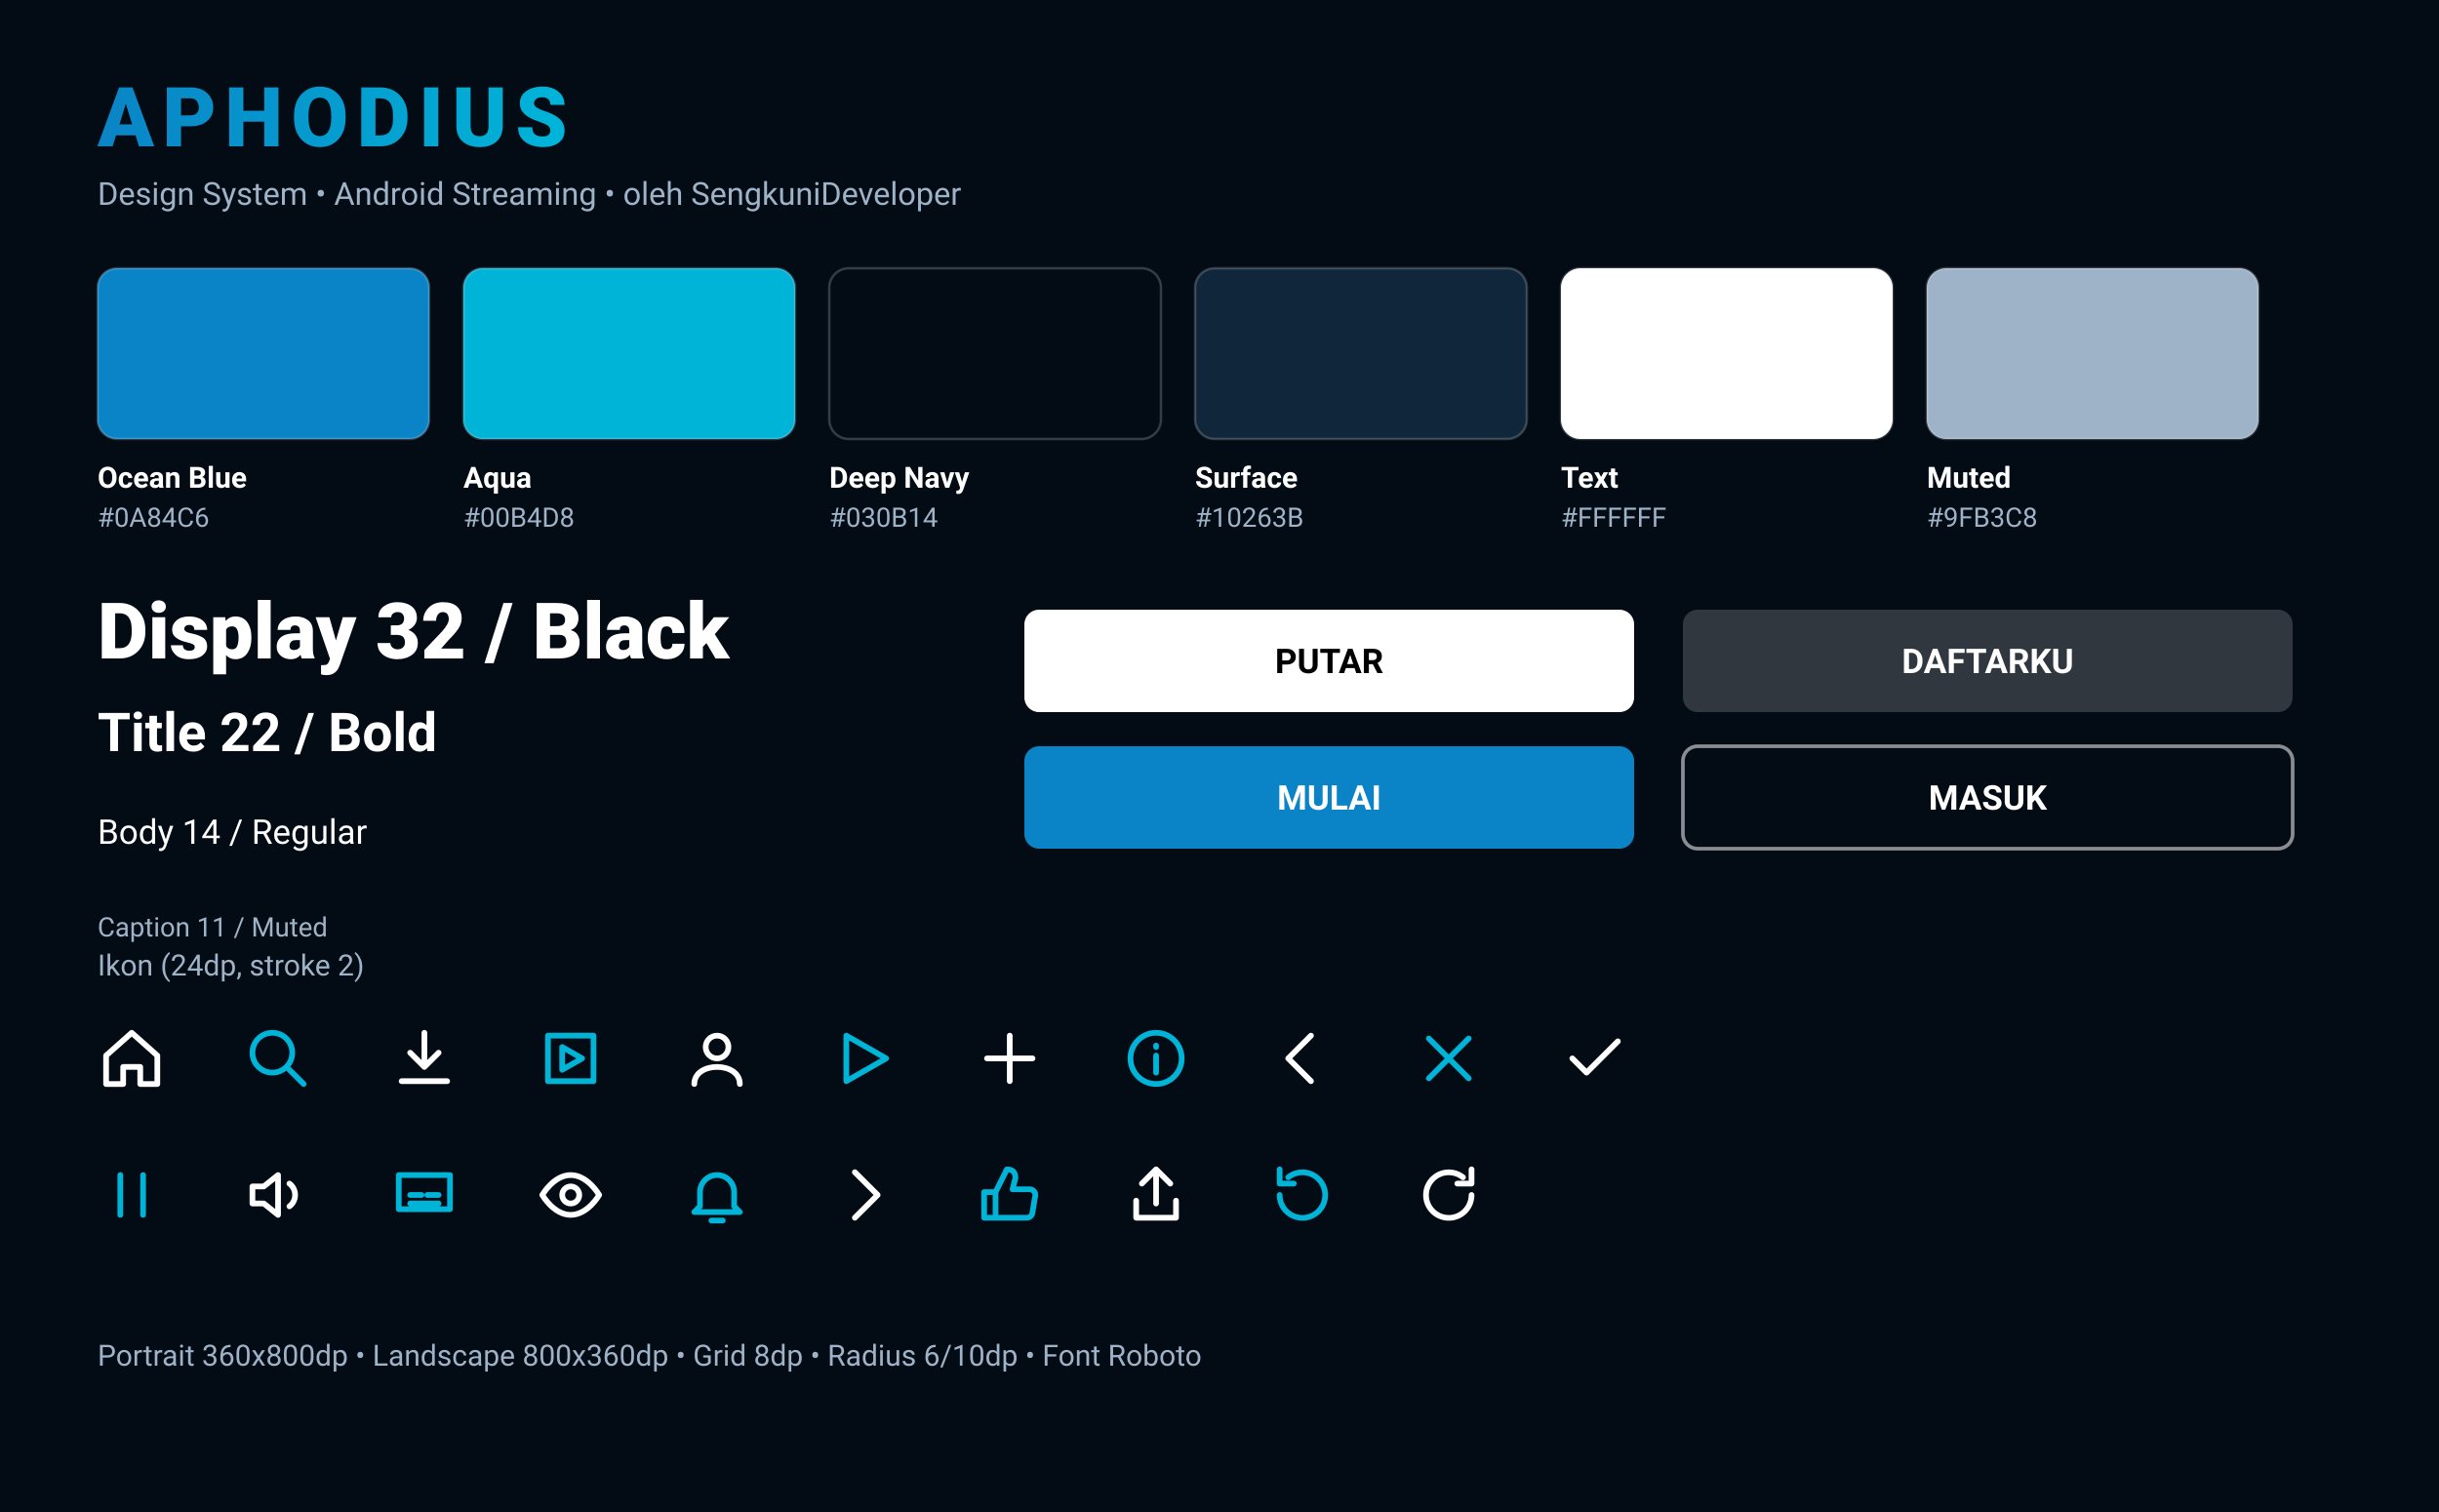
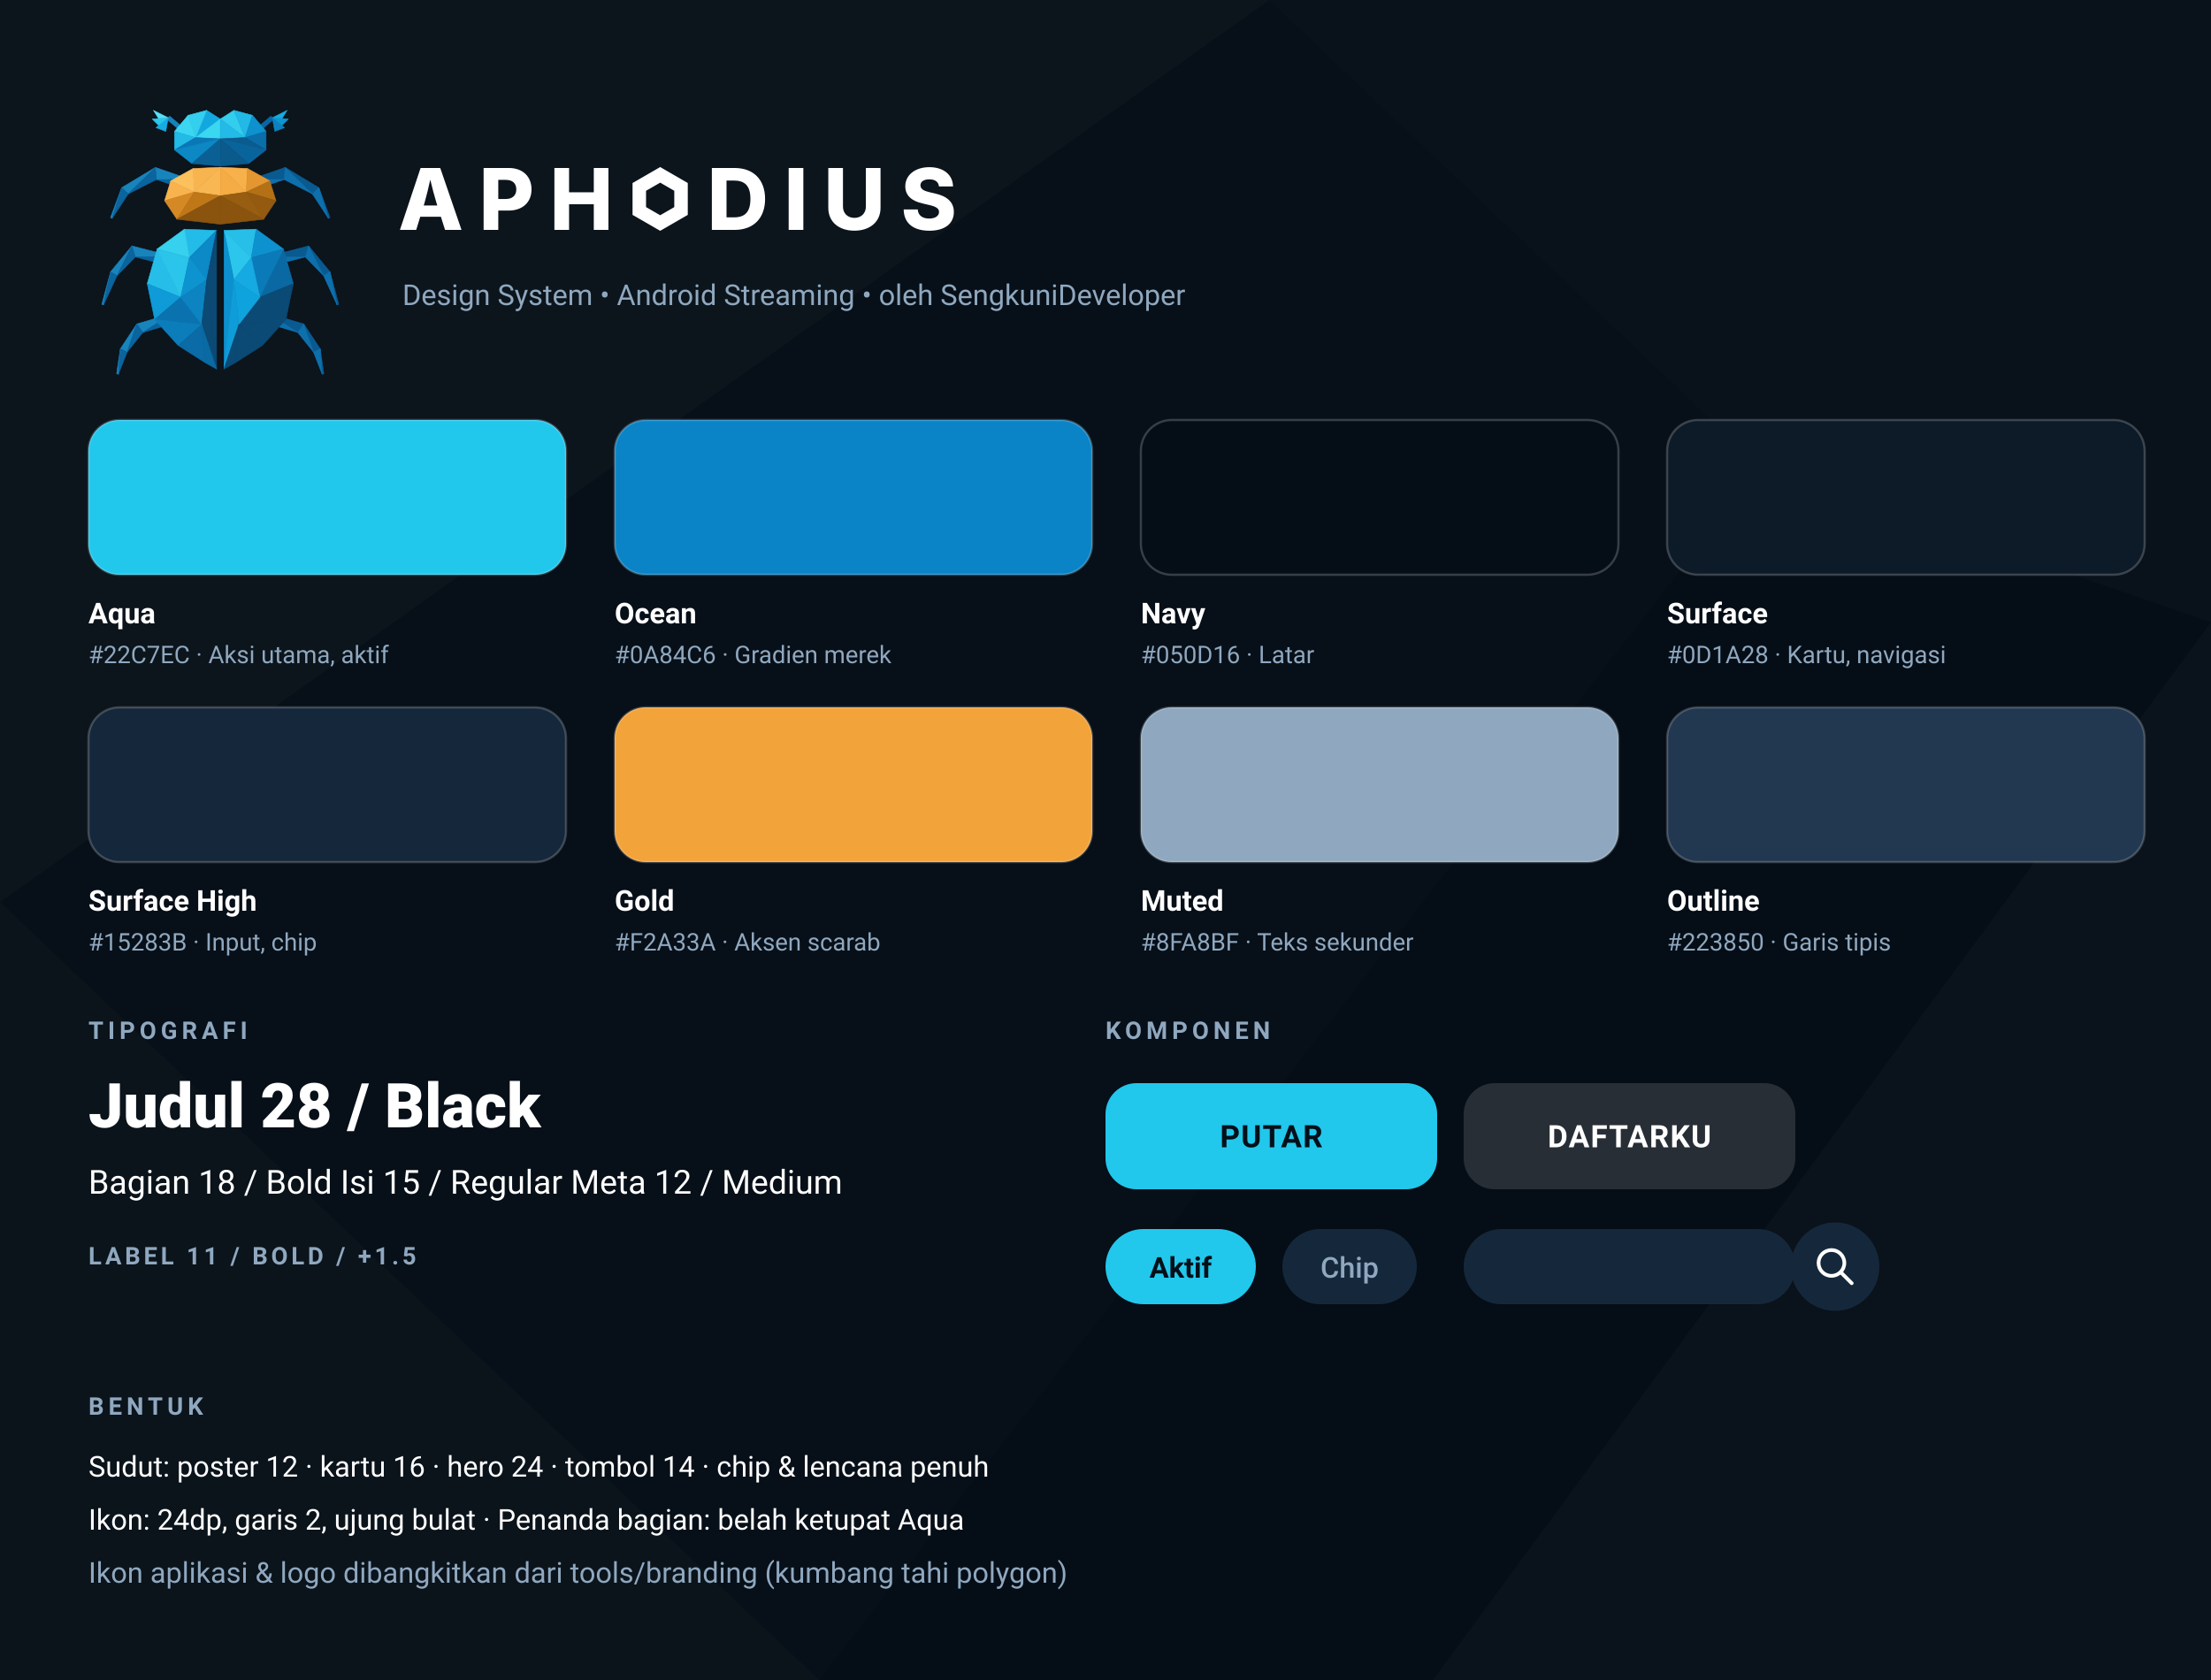
- <svg xmlns="http://www.w3.org/2000/svg" width="1000" height="620" viewBox="0 0 1000 620" font-family="Roboto, Arial, sans-serif">
-   <defs>
-     <linearGradient id="g0" x1="0" y1="0" x2="1" y2="1">
-       <stop offset="0" stop-color="#0A84C6" />
-       <stop offset="1" stop-color="#012A4A" />
-     </linearGradient>
-     <linearGradient id="g1" x1="0" y1="0" x2="1" y2="1">
-       <stop offset="0" stop-color="#00B4D8" />
-       <stop offset="1" stop-color="#03045E" />
-     </linearGradient>
-     <linearGradient id="g2" x1="0" y1="0" x2="1" y2="1">
-       <stop offset="0" stop-color="#48CAE4" />
-       <stop offset="1" stop-color="#0A3A5C" />
-     </linearGradient>
-     <linearGradient id="g3" x1="0" y1="0" x2="1" y2="1">
-       <stop offset="0" stop-color="#1B6CA8" />
-       <stop offset="1" stop-color="#05192B" />
-     </linearGradient>
-     <linearGradient id="g4" x1="0" y1="0" x2="1" y2="1">
-       <stop offset="0" stop-color="#5FA8D3" />
-       <stop offset="1" stop-color="#13405F" />
-     </linearGradient>
-     <linearGradient id="g5" x1="0" y1="0" x2="1" y2="1">
-       <stop offset="0" stop-color="#0096C7" />
-       <stop offset="1" stop-color="#020F1E" />
-     </linearGradient>
-     <linearGradient id="fv" x1="0" y1="0" x2="0" y2="1">
-       <stop offset="0" stop-color="#030B14" stop-opacity="0" />
-       <stop offset="1" stop-color="#030B14" />
-     </linearGradient>
-     <linearGradient id="fh" x1="0" y1="0" x2="1" y2="0">
-       <stop offset="0" stop-color="#030B14" />
-       <stop offset="1" stop-color="#030B14" stop-opacity="0" />
-     </linearGradient>
-     <linearGradient id="fr" x1="0" y1="0" x2="1" y2="0">
-       <stop offset="0" stop-color="#030B14" stop-opacity="0" />
-       <stop offset="1" stop-color="#030B14" />
-     </linearGradient>
-     <linearGradient id="br" x1="0" y1="0" x2="1" y2="0">
-       <stop offset="0" stop-color="#0A84C6" />
-       <stop offset="1" stop-color="#00B4D8" />
-     </linearGradient>
-     <radialGradient id="rg" cx=".5" cy=".4" r=".8">
-       <stop offset="0" stop-color="#0B4F7A" />
-       <stop offset="1" stop-color="#030B14" />
-     </radialGradient>
-   </defs>
-   <rect x="0" y="0" width="1000" height="620" rx="0" fill="#030B14" />
-   <text x="40" y="60" font-size="34" fill="url(#br)" font-weight="900" text-anchor="start" letter-spacing="3.4">APHODIUS</text>
-   <text x="40" y="84" font-size="13" fill="#9FB3C8" font-weight="400" text-anchor="start">Design System • Android Streaming • oleh SengkuniDeveloper</text>
-   <rect x="40" y="110" width="136" height="70" rx="8" fill="#0A84C6" stroke="#ffffff33" />
-   <text x="40" y="200" font-size="12" fill="#fff" font-weight="700" text-anchor="start">Ocean Blue</text>
-   <text x="40" y="216" font-size="11" fill="#9FB3C8" font-weight="400" text-anchor="start">#0A84C6</text>
-   <rect x="190" y="110" width="136" height="70" rx="8" fill="#00B4D8" stroke="#ffffff33" />
-   <text x="190" y="200" font-size="12" fill="#fff" font-weight="700" text-anchor="start">Aqua</text>
-   <text x="190" y="216" font-size="11" fill="#9FB3C8" font-weight="400" text-anchor="start">#00B4D8</text>
-   <rect x="340" y="110" width="136" height="70" rx="8" fill="#030B14" stroke="#ffffff33" />
-   <text x="340" y="200" font-size="12" fill="#fff" font-weight="700" text-anchor="start">Deep Navy</text>
-   <text x="340" y="216" font-size="11" fill="#9FB3C8" font-weight="400" text-anchor="start">#030B14</text>
-   <rect x="490" y="110" width="136" height="70" rx="8" fill="#10263B" stroke="#ffffff33" />
-   <text x="490" y="200" font-size="12" fill="#fff" font-weight="700" text-anchor="start">Surface</text>
-   <text x="490" y="216" font-size="11" fill="#9FB3C8" font-weight="400" text-anchor="start">#10263B</text>
-   <rect x="640" y="110" width="136" height="70" rx="8" fill="#FFFFFF" stroke="#ffffff33" />
-   <text x="640" y="200" font-size="12" fill="#fff" font-weight="700" text-anchor="start">Text</text>
-   <text x="640" y="216" font-size="11" fill="#9FB3C8" font-weight="400" text-anchor="start">#FFFFFF</text>
-   <rect x="790" y="110" width="136" height="70" rx="8" fill="#9FB3C8" stroke="#ffffff33" />
-   <text x="790" y="200" font-size="12" fill="#fff" font-weight="700" text-anchor="start">Muted</text>
-   <text x="790" y="216" font-size="11" fill="#9FB3C8" font-weight="400" text-anchor="start">#9FB3C8</text>
-   <text x="40" y="270" font-size="32" fill="#fff" font-weight="900" text-anchor="start">Display 32 / Black</text>
-   <text x="40" y="308" font-size="22" fill="#fff" font-weight="700" text-anchor="start">Title 22 / Bold</text>
-   <text x="40" y="346" font-size="14" fill="#fff" font-weight="400" text-anchor="start">Body 14 / Regular</text>
-   <text x="40" y="384" font-size="11" fill="#9FB3C8" font-weight="400" text-anchor="start">Caption 11 / Muted</text>
-   <rect x="420" y="250" width="250" height="42" rx="6" fill="#fff" />
-   <text x="545.0" y="276.0" font-size="14" fill="#000" font-weight="700" text-anchor="middle">PUTAR</text>
-   <rect x="690" y="250" width="250" height="42" rx="6" fill="#ffffff2e" />
-   <text x="815.0" y="276.0" font-size="14" fill="#fff" font-weight="700" text-anchor="middle">DAFTARKU</text>
-   <rect x="420" y="306" width="250" height="42" rx="6" fill="#0A84C6" />
-   <text x="545.0" y="332.0" font-size="14" fill="#fff" font-weight="700" text-anchor="middle">MULAI</text>
-   <rect x="690" y="306" width="250" height="42" rx="6" fill="none" stroke="#ffffff88" stroke-width="1.5" />
-   <text x="815.0" y="332.0" font-size="14" fill="#fff" font-weight="700" text-anchor="middle">MASUK</text>
-   <g transform="translate(40 420) scale(1.166667)">
-     <path d="M3 11l9-8 9 8v10h-6v-6H9v6H3z" fill="none" stroke="#fff" stroke-width="2" stroke-linecap="round" stroke-linejoin="round" />
+ <svg xmlns="http://www.w3.org/2000/svg" width="1000" height="760" viewBox="0 0 1000 760" font-family="Roboto, Inter, Arial, sans-serif">
+   <defs />
+   <rect x="0" y="0" width="1000" height="760" rx="0" fill="#050D16" />
+   <path d="M0.0,0.0 L574.1,0.0 L0.0,408.1Z" fill="#fff" fill-opacity="0.03" />
+   <path d="M574.1,0.0 L1000.0,0.0 L1000.0,281.5 L796.3,211.1Z" fill="#fff" fill-opacity="0.018" />
+   <path d="M0.0,408.1 L370.4,760.0 L0.0,760.0Z" fill="#fff" fill-opacity="0.025" />
+   <path d="M1000.0,281.5 L1000.0,760.0 L648.1,760.0Z" fill="#fff" fill-opacity="0.022" />
+   <path d="M0.0,408.1 L574.1,0.0 L796.3,211.1 L370.4,760.0Z" fill="#fff" fill-opacity="0.01" />
+   <g transform="translate(27.95 31.43) scale(0.28)">
+     <path d="M206.94,177.5 L151.13,158.17 L152.87,177.83Z" fill="#1884BC" stroke="#1884BC" stroke-width="0.8" stroke-linejoin="round" />
+     <path d="M305.06,177.5 L360.87,158.17 L359.13,177.83Z" fill="#095A90" stroke="#095A90" stroke-width="0.8" stroke-linejoin="round" />
+     <path d="M206.94,177.5 L152.87,177.83 L201.06,194.5Z" fill="#0A649E" stroke="#0A649E" stroke-width="0.8" stroke-linejoin="round" />
+     <path d="M305.06,177.5 L359.13,177.83 L310.94,194.5Z" fill="#0D70AD" stroke="#0D70AD" stroke-width="0.8" stroke-linejoin="round" />
+     <path d="M151.13,158.17 L96.7,190.94 L107.3,201.06Z" fill="#1884BC" stroke="#1884BC" stroke-width="0.8" stroke-linejoin="round" />
+     <path d="M360.87,158.17 L415.3,190.94 L404.7,201.06Z" fill="#095A90" stroke="#095A90" stroke-width="0.8" stroke-linejoin="round" />
+     <path d="M151.13,158.17 L107.3,201.06 L152.87,177.83Z" fill="#0A649E" stroke="#0A649E" stroke-width="0.8" stroke-linejoin="round" />
+     <path d="M360.87,158.17 L404.7,201.06 L359.13,177.83Z" fill="#0D70AD" stroke="#0D70AD" stroke-width="0.8" stroke-linejoin="round" />
+     <path d="M96.7,190.94 L78.66,239.33 L81.34,240.67Z" fill="#1884BC" stroke="#1884BC" stroke-width="0.8" stroke-linejoin="round" />
+     <path d="M415.3,190.94 L433.34,239.33 L430.66,240.67Z" fill="#095A90" stroke="#095A90" stroke-width="0.8" stroke-linejoin="round" />
+     <path d="M96.7,190.94 L81.34,240.67 L107.3,201.06Z" fill="#0A649E" stroke="#0A649E" stroke-width="0.8" stroke-linejoin="round" />
+     <path d="M415.3,190.94 L430.66,240.67 L404.7,201.06Z" fill="#0D70AD" stroke="#0D70AD" stroke-width="0.8" stroke-linejoin="round" />
+     <path d="M180,302.25 L113.27,285.03 L118.73,302.97Z" fill="#1884BC" stroke="#1884BC" stroke-width="0.8" stroke-linejoin="round" />
+     <path d="M332,302.25 L398.73,285.03 L393.27,302.97Z" fill="#095A90" stroke="#095A90" stroke-width="0.8" stroke-linejoin="round" />
+     <path d="M180,302.25 L118.73,302.97 L176,317.75Z" fill="#0A649E" stroke="#0A649E" stroke-width="0.8" stroke-linejoin="round" />
+     <path d="M332,302.25 L393.27,302.97 L336,317.75Z" fill="#0D70AD" stroke="#0D70AD" stroke-width="0.8" stroke-linejoin="round" />
+     <path d="M113.27,285.03 L78.75,326.88 L89.25,333.12Z" fill="#1884BC" stroke="#1884BC" stroke-width="0.8" stroke-linejoin="round" />
+     <path d="M398.73,285.03 L433.25,326.88 L422.75,333.12Z" fill="#095A90" stroke="#095A90" stroke-width="0.8" stroke-linejoin="round" />
+     <path d="M113.27,285.03 L89.25,333.12 L118.73,302.97Z" fill="#0A649E" stroke="#0A649E" stroke-width="0.8" stroke-linejoin="round" />
+     <path d="M398.73,285.03 L422.75,333.12 L393.27,302.97Z" fill="#0D70AD" stroke="#0D70AD" stroke-width="0.8" stroke-linejoin="round" />
+     <path d="M78.75,326.88 L64.59,379.49 L67.41,380.51Z" fill="#1884BC" stroke="#1884BC" stroke-width="0.8" stroke-linejoin="round" />
+     <path d="M433.25,326.88 L447.41,379.49 L444.59,380.51Z" fill="#095A90" stroke="#095A90" stroke-width="0.8" stroke-linejoin="round" />
+     <path d="M78.75,326.88 L67.41,380.51 L89.25,333.12Z" fill="#0A649E" stroke="#0A649E" stroke-width="0.8" stroke-linejoin="round" />
+     <path d="M433.25,326.88 L444.59,380.51 L422.75,333.12Z" fill="#0D70AD" stroke="#0D70AD" stroke-width="0.8" stroke-linejoin="round" />
+     <path d="M177.73,394.33 L121.11,411.1 L130.89,424.9Z" fill="#1884BC" stroke="#1884BC" stroke-width="0.8" stroke-linejoin="round" />
+     <path d="M334.27,394.33 L390.89,411.1 L381.11,424.9Z" fill="#095A90" stroke="#095A90" stroke-width="0.8" stroke-linejoin="round" />
+     <path d="M177.73,394.33 L130.89,424.9 L182.27,409.67Z" fill="#0A649E" stroke="#0A649E" stroke-width="0.8" stroke-linejoin="round" />
+     <path d="M334.27,394.33 L381.11,424.9 L329.73,409.67Z" fill="#0D70AD" stroke="#0D70AD" stroke-width="0.8" stroke-linejoin="round" />
+     <path d="M121.11,411.1 L94.48,451.39 L105.52,456.61Z" fill="#1884BC" stroke="#1884BC" stroke-width="0.8" stroke-linejoin="round" />
+     <path d="M390.89,411.1 L417.52,451.39 L406.48,456.61Z" fill="#095A90" stroke="#095A90" stroke-width="0.8" stroke-linejoin="round" />
+     <path d="M121.11,411.1 L105.52,456.61 L130.89,424.9Z" fill="#0A649E" stroke="#0A649E" stroke-width="0.8" stroke-linejoin="round" />
+     <path d="M390.89,411.1 L406.48,456.61 L381.11,424.9Z" fill="#0D70AD" stroke="#0D70AD" stroke-width="0.8" stroke-linejoin="round" />
+     <path d="M94.48,451.39 L88.55,491.62 L91.45,492.38Z" fill="#1884BC" stroke="#1884BC" stroke-width="0.8" stroke-linejoin="round" />
+     <path d="M417.52,451.39 L423.45,491.62 L420.55,492.38Z" fill="#095A90" stroke="#095A90" stroke-width="0.8" stroke-linejoin="round" />
+     <path d="M94.48,451.39 L91.45,492.38 L105.52,456.61Z" fill="#0A649E" stroke="#0A649E" stroke-width="0.8" stroke-linejoin="round" />
+     <path d="M417.52,451.39 L420.55,492.38 L406.48,456.61Z" fill="#0D70AD" stroke="#0D70AD" stroke-width="0.8" stroke-linejoin="round" />
+     <path d="M200.26,97.33 L174.26,75.33 L169.74,80.67 L195.74,102.67Z" fill="#1782BA" stroke="#1782BA" stroke-width="0.8" stroke-linejoin="round" />
+     <path d="M311.74,97.33 L337.74,75.33 L342.26,80.67 L316.26,102.67Z" fill="#0A66A2" stroke="#0A66A2" stroke-width="0.8" stroke-linejoin="round" />
+     <path d="M172,78 L148,66 L158,82Z" fill="#5BDEF5" stroke="#5BDEF5" stroke-width="0.8" stroke-linejoin="round" />
+     <path d="M340,78 L364,66 L354,82Z" fill="#17ACE1" stroke="#17ACE1" stroke-width="0.8" stroke-linejoin="round" />
+     <path d="M172,78 L146,80 L160,94Z" fill="#2DC6EB" stroke="#2DC6EB" stroke-width="0.8" stroke-linejoin="round" />
+     <path d="M340,78 L366,80 L352,94Z" fill="#0E96D2" stroke="#0E96D2" stroke-width="0.8" stroke-linejoin="round" />
+     <path d="M172,78 L152,94 L168,100Z" fill="#17ACE1" stroke="#17ACE1" stroke-width="0.8" stroke-linejoin="round" />
+     <path d="M340,78 L360,94 L344,100Z" fill="#0B81BF" stroke="#0B81BF" stroke-width="0.8" stroke-linejoin="round" />
+     <path d="M250,260 L198,258 L206,304Z" fill="#23BBE7" stroke="#23BBE7" stroke-width="0.8" stroke-linejoin="round" />
+     <path d="M198,258 L154,290 L206,304Z" fill="#36D1EF" stroke="#36D1EF" stroke-width="0.8" stroke-linejoin="round" />
+     <path d="M154,290 L138,346 L192,368Z" fill="#26BEE8" stroke="#26BEE8" stroke-width="0.8" stroke-linejoin="round" />
+     <path d="M154,290 L206,304 L192,368Z" fill="#2BC4EA" stroke="#2BC4EA" stroke-width="0.8" stroke-linejoin="round" />
+     <path d="M250,260 L206,304 L234,340Z" fill="#0C89C7" stroke="#0C89C7" stroke-width="0.8" stroke-linejoin="round" />
+     <path d="M206,304 L192,368 L234,340Z" fill="#0D94D0" stroke="#0D94D0" stroke-width="0.8" stroke-linejoin="round" />
+     <path d="M138,346 L150,404 L192,368Z" fill="#0E9BD7" stroke="#0E9BD7" stroke-width="0.8" stroke-linejoin="round" />
+     <path d="M192,368 L150,404 L226,412Z" fill="#0A72AF" stroke="#0A72AF" stroke-width="0.8" stroke-linejoin="round" />
+     <path d="M192,368 L226,412 L234,340Z" fill="#0C84C2" stroke="#0C84C2" stroke-width="0.8" stroke-linejoin="round" />
+     <path d="M250,260 L234,340 L250,484Z" fill="#0A4A75" stroke="#0A4A75" stroke-width="0.8" stroke-linejoin="round" />
+     <path d="M234,340 L226,412 L250,484Z" fill="#0A4A75" stroke="#0A4A75" stroke-width="0.8" stroke-linejoin="round" />
+     <path d="M226,412 L150,404 L188,446Z" fill="#0B7DBB" stroke="#0B7DBB" stroke-width="0.8" stroke-linejoin="round" />
+     <path d="M226,412 L188,446 L232,474Z" fill="#0A6BA6" stroke="#0A6BA6" stroke-width="0.8" stroke-linejoin="round" />
+     <path d="M226,412 L232,474 L250,484Z" fill="#0A6AA4" stroke="#0A6AA4" stroke-width="0.8" stroke-linejoin="round" />
+     <path d="M262,260 L314,258 L306,304Z" fill="#27BFE8" stroke="#27BFE8" stroke-width="0.8" stroke-linejoin="round" />
+     <path d="M314,258 L358,290 L306,304Z" fill="#0D92CF" stroke="#0D92CF" stroke-width="0.8" stroke-linejoin="round" />
+     <path d="M358,290 L374,346 L320,368Z" fill="#0A68A2" stroke="#0A68A2" stroke-width="0.8" stroke-linejoin="round" />
+     <path d="M358,290 L306,304 L320,368Z" fill="#0B7AB8" stroke="#0B7AB8" stroke-width="0.8" stroke-linejoin="round" />
+     <path d="M262,260 L306,304 L278,340Z" fill="#2CC5EB" stroke="#2CC5EB" stroke-width="0.8" stroke-linejoin="round" />
+     <path d="M306,304 L320,368 L278,340Z" fill="#15AAE1" stroke="#15AAE1" stroke-width="0.8" stroke-linejoin="round" />
+     <path d="M374,346 L362,404 L320,368Z" fill="#0A4A75" stroke="#0A4A75" stroke-width="0.8" stroke-linejoin="round" />
+     <path d="M320,368 L362,404 L286,412Z" fill="#0A4A75" stroke="#0A4A75" stroke-width="0.8" stroke-linejoin="round" />
+     <path d="M320,368 L286,412 L278,340Z" fill="#0FA3DE" stroke="#0FA3DE" stroke-width="0.8" stroke-linejoin="round" />
+     <path d="M262,260 L278,340 L262,484Z" fill="#0D91CE" stroke="#0D91CE" stroke-width="0.8" stroke-linejoin="round" />
+     <path d="M278,340 L286,412 L262,484Z" fill="#0E9DD9" stroke="#0E9DD9" stroke-width="0.8" stroke-linejoin="round" />
+     <path d="M286,412 L362,404 L324,446Z" fill="#0A4A75" stroke="#0A4A75" stroke-width="0.8" stroke-linejoin="round" />
+     <path d="M286,412 L324,446 L280,474Z" fill="#0A4A75" stroke="#0A4A75" stroke-width="0.8" stroke-linejoin="round" />
+     <path d="M286,412 L280,474 L262,484Z" fill="#0A4A75" stroke="#0A4A75" stroke-width="0.8" stroke-linejoin="round" />
+     <path d="M256,80 L234,66 L216,110Z" fill="#13A7E0" stroke="#13A7E0" stroke-width="0.8" stroke-linejoin="round" />
+     <path d="M234,66 L204,74 L216,110Z" fill="#34CFEF" stroke="#34CFEF" stroke-width="0.8" stroke-linejoin="round" />
+     <path d="M204,74 L182,100 L216,110Z" fill="#3BD7F2" stroke="#3BD7F2" stroke-width="0.8" stroke-linejoin="round" />
+     <path d="M182,100 L182,130 L216,110Z" fill="#22BAE6" stroke="#22BAE6" stroke-width="0.8" stroke-linejoin="round" />
+     <path d="M256,80 L216,110 L256,112Z" fill="#3BD7F1" stroke="#3BD7F1" stroke-width="0.8" stroke-linejoin="round" />
+     <path d="M216,110 L182,130 L256,112Z" fill="#0A77B6" stroke="#0A77B6" stroke-width="0.8" stroke-linejoin="round" />
+     <path d="M182,130 L210,152 L256,112Z" fill="#0C88C5" stroke="#0C88C5" stroke-width="0.8" stroke-linejoin="round" />
+     <path d="M210,152 L256,156 L256,112Z" fill="#0A6095" stroke="#0A6095" stroke-width="0.8" stroke-linejoin="round" />
+     <path d="M256,80 L278,66 L296,110Z" fill="#33CDEE" stroke="#33CDEE" stroke-width="0.8" stroke-linejoin="round" />
+     <path d="M278,66 L308,74 L296,110Z" fill="#22B9E6" stroke="#22B9E6" stroke-width="0.8" stroke-linejoin="round" />
+     <path d="M308,74 L330,100 L296,110Z" fill="#0D92CF" stroke="#0D92CF" stroke-width="0.8" stroke-linejoin="round" />
+     <path d="M330,100 L330,130 L296,110Z" fill="#0A6EAA" stroke="#0A6EAA" stroke-width="0.8" stroke-linejoin="round" />
+     <path d="M256,80 L296,110 L256,112Z" fill="#23BAE7" stroke="#23BAE7" stroke-width="0.8" stroke-linejoin="round" />
+     <path d="M296,110 L330,130 L256,112Z" fill="#0A5B8E" stroke="#0A5B8E" stroke-width="0.8" stroke-linejoin="round" />
+     <path d="M330,130 L302,152 L256,112Z" fill="#0A649C" stroke="#0A649C" stroke-width="0.8" stroke-linejoin="round" />
+     <path d="M302,152 L256,156 L256,112Z" fill="#0A5A8C" stroke="#0A5A8C" stroke-width="0.8" stroke-linejoin="round" />
+     <path d="M256,158 L212,160 L214,198Z" fill="#F8B44E" stroke="#F8B44E" stroke-width="0.8" stroke-linejoin="round" />
+     <path d="M212,160 L176,180 L214,198Z" fill="#FCC05D" stroke="#FCC05D" stroke-width="0.8" stroke-linejoin="round" />
+     <path d="M176,180 L166,212 L214,198Z" fill="#F8B34E" stroke="#F8B34E" stroke-width="0.8" stroke-linejoin="round" />
+     <path d="M166,212 L186,242 L214,198Z" fill="#D58925" stroke="#D58925" stroke-width="0.8" stroke-linejoin="round" />
+     <path d="M256,158 L214,198 L256,204Z" fill="#F9B753" stroke="#F9B753" stroke-width="0.8" stroke-linejoin="round" />
+     <path d="M214,198 L186,242 L256,204Z" fill="#C07717" stroke="#C07717" stroke-width="0.8" stroke-linejoin="round" />
+     <path d="M186,242 L256,250 L256,204Z" fill="#8A540E" stroke="#8A540E" stroke-width="0.8" stroke-linejoin="round" />
+     <path d="M256,158 L300,160 L298,198Z" fill="#F7B04A" stroke="#F7B04A" stroke-width="0.8" stroke-linejoin="round" />
+     <path d="M300,160 L336,180 L298,198Z" fill="#E49630" stroke="#E49630" stroke-width="0.8" stroke-linejoin="round" />
+     <path d="M336,180 L346,212 L298,198Z" fill="#B47015" stroke="#B47015" stroke-width="0.8" stroke-linejoin="round" />
+     <path d="M346,212 L326,242 L298,198Z" fill="#935A10" stroke="#935A10" stroke-width="0.8" stroke-linejoin="round" />
+     <path d="M256,158 L298,198 L256,204Z" fill="#F5AC45" stroke="#F5AC45" stroke-width="0.8" stroke-linejoin="round" />
+     <path d="M298,198 L326,242 L256,204Z" fill="#975D10" stroke="#975D10" stroke-width="0.8" stroke-linejoin="round" />
+     <path d="M326,242 L256,250 L256,204Z" fill="#8A540E" stroke="#8A540E" stroke-width="0.8" stroke-linejoin="round" />
  </g>
-   <g transform="translate(100 420) scale(1.166667)">
-     <path d="M10 3a7 7 0 100 14 7 7 0 000-14zM21 21l-6-6" fill="none" stroke="#00B4D8" stroke-width="2" stroke-linecap="round" stroke-linejoin="round" />
+   <g transform="translate(180 104.0) scale(0.3849)" fill="#fff">
+     <path d="M2.29 0H21.44L26.17 -15.48H50.39L55.32 0H74.66L49.66 -72.75H26.56ZM30.22 -28.66 31.2 -31.79C33.59 -40.04 35.74 -49.22 37.94 -59.03C40.28 -49.27 42.68 -40.09 45.21 -31.79L46.19 -28.66Z" />
+     <path d="M100.62 0H117.85V-22.71H129.91C146.61 -22.71 156.92 -32.62 156.92 -47.61C156.92 -62.5 146.81 -72.75 130.4 -72.75H100.62ZM117.85 -36.33V-58.79H126.74C134.85 -58.79 139.04 -54.44 139.04 -47.61C139.04 -40.87 134.85 -36.33 126.79 -36.33Z" />
+     <path d="M183.8 0H201.04V-30.13H230.09V0H247.28V-72.75H230.09V-44.19H201.04V-72.75H183.8Z" />
+     <path d="M308.08,-73.85 L340.53,-55.11 L340.53,-17.64 L308.08,1.09 L275.63,-17.64 L275.63,-55.11ZM291.49,-45.96 L291.49,-26.8 L308.08,-17.22 L324.67,-26.8 L324.67,-45.96 L308.08,-55.53Z" />
+     <path d="M395.59 0C417.71 0 431.38 -13.67 431.38 -36.38C431.38 -59.08 417.71 -72.75 395.59 -72.75H368.83V0ZM386.06 -14.75V-58.01H394.61C407.35 -58.01 414.14 -52.15 414.14 -36.38C414.14 -20.61 407.35 -14.75 394.85 -14.75Z" />
+     <path d="M476.33 -72.75H459.09V0H476.33Z" />
+     <path d="M536.32 0.93C554.63 0.93 567.04 -9.57 567.04 -25.83V-72.75H549.8V-27.25C549.8 -19.58 544.38 -14.11 536.32 -14.11C528.36 -14.11 522.89 -19.58 522.89 -27.25V-72.75H505.66V-25.83C505.66 -9.57 517.91 0.93 536.32 0.93Z" />
+     <path d="M624.44 0.98C642.46 0.98 653.2 -7.28 653.2 -21.09C653.2 -32.71 645.05 -39.75 630.98 -42.82L624.68 -44.29C618.19 -45.75 613.94 -47.9 613.94 -52.39C613.94 -56.45 617.51 -59.42 624.39 -59.42C631.32 -59.42 635.18 -56.35 635.67 -51.07H652.22C652.03 -64.55 641.29 -73.73 624.44 -73.73C607.94 -73.73 596.12 -64.7 596.12 -51.22C596.12 -40.28 603.74 -33.98 616.29 -31.1L624 -29.3C631.96 -27.49 635.77 -25.29 635.77 -21.14C635.77 -16.5 631.37 -13.33 624.24 -13.33C616.38 -13.33 611.16 -16.94 610.77 -24.02H594.22C594.51 -7.23 606.23 0.98 624.44 0.98Z" />
  </g>
-   <g transform="translate(160 420) scale(1.166667)">
-     <path d="M12 3v12m-5-5l5 5 5-5M4 20h16" fill="none" stroke="#fff" stroke-width="2" stroke-linecap="round" stroke-linejoin="round" />
-   </g>
-   <g transform="translate(220 420) scale(1.166667)">
-     <path d="M4 4h16v16H4zM9 8l7 4-7 4z" fill="none" stroke="#00B4D8" stroke-width="2" stroke-linecap="round" stroke-linejoin="round" />
-   </g>
-   <g transform="translate(280 420) scale(1.166667)">
-     <path d="M12 12a4 4 0 100-8 4 4 0 000 8zM4 21c0-4 4-6 8-6s8 2 8 6" fill="none" stroke="#fff" stroke-width="2" stroke-linecap="round" stroke-linejoin="round" />
-   </g>
-   <g transform="translate(340 420) scale(1.166667)">
-     <path d="M6 4l14 8-14 8z" fill="none" stroke="#00B4D8" stroke-width="2" stroke-linecap="round" stroke-linejoin="round" />
-   </g>
-   <g transform="translate(400 420) scale(1.166667)">
-     <path d="M12 4v16M4 12h16" fill="none" stroke="#fff" stroke-width="2" stroke-linecap="round" stroke-linejoin="round" />
-   </g>
-   <g transform="translate(460 420) scale(1.166667)">
-     <path d="M12 3a9 9 0 100 18 9 9 0 000-18zM12 11v6M12 7.5v.5" fill="none" stroke="#00B4D8" stroke-width="2" stroke-linecap="round" stroke-linejoin="round" />
-   </g>
-   <g transform="translate(520 420) scale(1.166667)">
-     <path d="M15 4l-8 8 8 8" fill="none" stroke="#fff" stroke-width="2" stroke-linecap="round" stroke-linejoin="round" />
-   </g>
-   <g transform="translate(580 420) scale(1.166667)">
-     <path d="M5 5l14 14M19 5L5 19" fill="none" stroke="#00B4D8" stroke-width="2" stroke-linecap="round" stroke-linejoin="round" />
-   </g>
-   <g transform="translate(640 420) scale(1.166667)">
-     <path d="M4 12l5 5 11-11" fill="none" stroke="#fff" stroke-width="2" stroke-linecap="round" stroke-linejoin="round" />
-   </g>
-   <g transform="translate(40 476) scale(1.166667)">
-     <path d="M8 5v14M16 5v14" fill="none" stroke="#00B4D8" stroke-width="2" stroke-linecap="round" stroke-linejoin="round" />
-   </g>
-   <g transform="translate(100 476) scale(1.166667)">
-     <path d="M3 9h4l5-4v14l-5-4H3zM16 8a5 5 0 010 8" fill="none" stroke="#fff" stroke-width="2" stroke-linecap="round" stroke-linejoin="round" />
-   </g>
-   <g transform="translate(160 476) scale(1.166667)">
-     <path d="M3 5h18v12H3zM7 12h4M13 12h4M7 15h10" fill="none" stroke="#00B4D8" stroke-width="2" stroke-linecap="round" stroke-linejoin="round" />
-   </g>
-   <g transform="translate(220 476) scale(1.166667)">
-     <path d="M2 12s4-7 10-7 10 7 10 7-4 7-10 7S2 12 2 12zM12 15a3 3 0 100-6 3 3 0 000 6z" fill="none" stroke="#fff" stroke-width="2" stroke-linecap="round" stroke-linejoin="round" />
-   </g>
-   <g transform="translate(280 476) scale(1.166667)">
-     <path d="M6 16V11a6 6 0 1112 0v5l2 2H4zM10 21h4" fill="none" stroke="#00B4D8" stroke-width="2" stroke-linecap="round" stroke-linejoin="round" />
-   </g>
-   <g transform="translate(340 476) scale(1.166667)">
-     <path d="M9 4l8 8-8 8" fill="none" stroke="#fff" stroke-width="2" stroke-linecap="round" stroke-linejoin="round" />
-   </g>
-   <g transform="translate(400 476) scale(1.166667)">
-     <path d="M7 11v9H3v-9zM7 11l4-8c2 0 3 1 3 3l-1 4h6a2 2 0 012 2l-1 6a2 2 0 01-2 2H7" fill="none" stroke="#00B4D8" stroke-width="2" stroke-linecap="round" stroke-linejoin="round" />
-   </g>
-   <g transform="translate(460 476) scale(1.166667)">
-     <path d="M12 3v12M7 8l5-5 5 5M5 14v6h14v-6" fill="none" stroke="#fff" stroke-width="2" stroke-linecap="round" stroke-linejoin="round" />
-   </g>
-   <g transform="translate(520 476) scale(1.166667)">
-     <path d="M4 12a8 8 0 103-6.2M4 3v5h5" fill="none" stroke="#00B4D8" stroke-width="2" stroke-linecap="round" stroke-linejoin="round" />
-   </g>
-   <g transform="translate(580 476) scale(1.166667)">
-     <path d="M20 12a8 8 0 11-3-6.2M20 3v5h-5" fill="none" stroke="#fff" stroke-width="2" stroke-linecap="round" stroke-linejoin="round" />
-   </g>
-   <text x="40" y="400" font-size="12" fill="#9FB3C8" font-weight="400" text-anchor="start">Ikon (24dp, stroke 2)</text>
-   <text x="40" y="560" font-size="12" fill="#9FB3C8" font-weight="400" text-anchor="start">Portrait 360x800dp • Landscape 800x360dp • Grid 8dp • Radius 6/10dp • Font Roboto</text>
+   <text x="182" y="138" font-size="13" fill="#8FA8BF" font-weight="400" text-anchor="start" letter-spacing="0">Design System • Android Streaming • oleh SengkuniDeveloper</text>
+   <rect x="40" y="190" width="216" height="70" rx="14" fill="#22C7EC" stroke="#ffffff33" />
+   <text x="40" y="282" font-size="13" fill="#fff" font-weight="700" text-anchor="start" letter-spacing="0">Aqua</text>
+   <text x="40" y="300" font-size="11" fill="#8FA8BF" font-weight="400" text-anchor="start" letter-spacing="0">#22C7EC  ·  Aksi utama, aktif</text>
+   <rect x="278" y="190" width="216" height="70" rx="14" fill="#0A84C6" stroke="#ffffff33" />
+   <text x="278" y="282" font-size="13" fill="#fff" font-weight="700" text-anchor="start" letter-spacing="0">Ocean</text>
+   <text x="278" y="300" font-size="11" fill="#8FA8BF" font-weight="400" text-anchor="start" letter-spacing="0">#0A84C6  ·  Gradien merek</text>
+   <rect x="516" y="190" width="216" height="70" rx="14" fill="#050D16" stroke="#ffffff33" />
+   <text x="516" y="282" font-size="13" fill="#fff" font-weight="700" text-anchor="start" letter-spacing="0">Navy</text>
+   <text x="516" y="300" font-size="11" fill="#8FA8BF" font-weight="400" text-anchor="start" letter-spacing="0">#050D16  ·  Latar</text>
+   <rect x="754" y="190" width="216" height="70" rx="14" fill="#0D1A28" stroke="#ffffff33" />
+   <text x="754" y="282" font-size="13" fill="#fff" font-weight="700" text-anchor="start" letter-spacing="0">Surface</text>
+   <text x="754" y="300" font-size="11" fill="#8FA8BF" font-weight="400" text-anchor="start" letter-spacing="0">#0D1A28  ·  Kartu, navigasi</text>
+   <rect x="40" y="320" width="216" height="70" rx="14" fill="#15283B" stroke="#ffffff33" />
+   <text x="40" y="412" font-size="13" fill="#fff" font-weight="700" text-anchor="start" letter-spacing="0">Surface High</text>
+   <text x="40" y="430" font-size="11" fill="#8FA8BF" font-weight="400" text-anchor="start" letter-spacing="0">#15283B  ·  Input, chip</text>
+   <rect x="278" y="320" width="216" height="70" rx="14" fill="#F2A33A" stroke="#ffffff33" />
+   <text x="278" y="412" font-size="13" fill="#fff" font-weight="700" text-anchor="start" letter-spacing="0">Gold</text>
+   <text x="278" y="430" font-size="11" fill="#8FA8BF" font-weight="400" text-anchor="start" letter-spacing="0">#F2A33A  ·  Aksen scarab</text>
+   <rect x="516" y="320" width="216" height="70" rx="14" fill="#8FA8BF" stroke="#ffffff33" />
+   <text x="516" y="412" font-size="13" fill="#fff" font-weight="700" text-anchor="start" letter-spacing="0">Muted</text>
+   <text x="516" y="430" font-size="11" fill="#8FA8BF" font-weight="400" text-anchor="start" letter-spacing="0">#8FA8BF  ·  Teks sekunder</text>
+   <rect x="754" y="320" width="216" height="70" rx="14" fill="#223850" stroke="#ffffff33" />
+   <text x="754" y="412" font-size="13" fill="#fff" font-weight="700" text-anchor="start" letter-spacing="0">Outline</text>
+   <text x="754" y="430" font-size="11" fill="#8FA8BF" font-weight="400" text-anchor="start" letter-spacing="0">#223850  ·  Garis tipis</text>
+   <text x="40" y="470" font-size="11" fill="#8FA8BF" font-weight="700" text-anchor="start" letter-spacing="2">TIPOGRAFI</text>
+   <text x="40" y="510" font-size="28" fill="#fff" font-weight="900" text-anchor="start" letter-spacing="0">Judul 28 / Black</text>
+   <text x="40" y="540" font-size="15" fill="#fff" font-weight="400" text-anchor="start" letter-spacing="0">Bagian 18 / Bold      Isi 15 / Regular      Meta 12 / Medium</text>
+   <text x="40" y="572" font-size="11" fill="#8FA8BF" font-weight="700" text-anchor="start" letter-spacing="1.5">LABEL 11 / BOLD / +1.5</text>
+   <text x="500" y="470" font-size="11" fill="#8FA8BF" font-weight="700" text-anchor="start" letter-spacing="2">KOMPONEN</text>
+   <rect x="500" y="490" width="150" height="48" rx="14" fill="#22C7EC" />
+   <text x="575" y="519" font-size="14" fill="#031019" font-weight="700" text-anchor="middle" letter-spacing="0.5">PUTAR</text>
+   <rect x="662" y="490" width="150" height="48" rx="14" fill="#fff" fill-opacity="0.14" />
+   <text x="737" y="519" font-size="14" fill="#fff" font-weight="700" text-anchor="middle" letter-spacing="0.5">DAFTARKU</text>
+   <rect x="500" y="556" width="68.0" height="34" rx="17" fill="#22C7EC" />
+   <text x="534.0" y="578" font-size="13" fill="#031019" font-weight="700" text-anchor="middle" letter-spacing="0">Aktif</text>
+   <rect x="580" y="556" width="60.8" height="34" rx="17" fill="#15283B" />
+   <text x="610.4" y="578" font-size="13" fill="#8FA8BF" font-weight="500" text-anchor="middle" letter-spacing="0">Chip</text>
+   <rect x="662" y="556" width="150" height="34" rx="17" fill="#15283B" />
+   <circle cx="830" cy="573" r="20" fill="#15283B" />
+   <path transform="translate(820 563) scale(0.8333333)" d="M10 3a7 7 0 1 0 0 14 7 7 0 0 0 0-14zM21 21l-6-6" fill="none" stroke="#fff" stroke-width="2.0" stroke-linecap="round" stroke-linejoin="round" />
+   <text x="40" y="640" font-size="11" fill="#8FA8BF" font-weight="700" text-anchor="start" letter-spacing="2">BENTUK</text>
+   <text x="40" y="668" font-size="13" fill="#fff" font-weight="400" text-anchor="start" letter-spacing="0">Sudut: poster 12 · kartu 16 · hero 24 · tombol 14 · chip &amp; lencana penuh</text>
+   <text x="40" y="692" font-size="13" fill="#fff" font-weight="400" text-anchor="start" letter-spacing="0">Ikon: 24dp, garis 2, ujung bulat · Penanda bagian: belah ketupat Aqua</text>
+   <text x="40" y="716" font-size="13" fill="#8FA8BF" font-weight="400" text-anchor="start" letter-spacing="0">Ikon aplikasi &amp; logo dibangkitkan dari tools/branding (kumbang tahi polygon)</text>
</svg>
